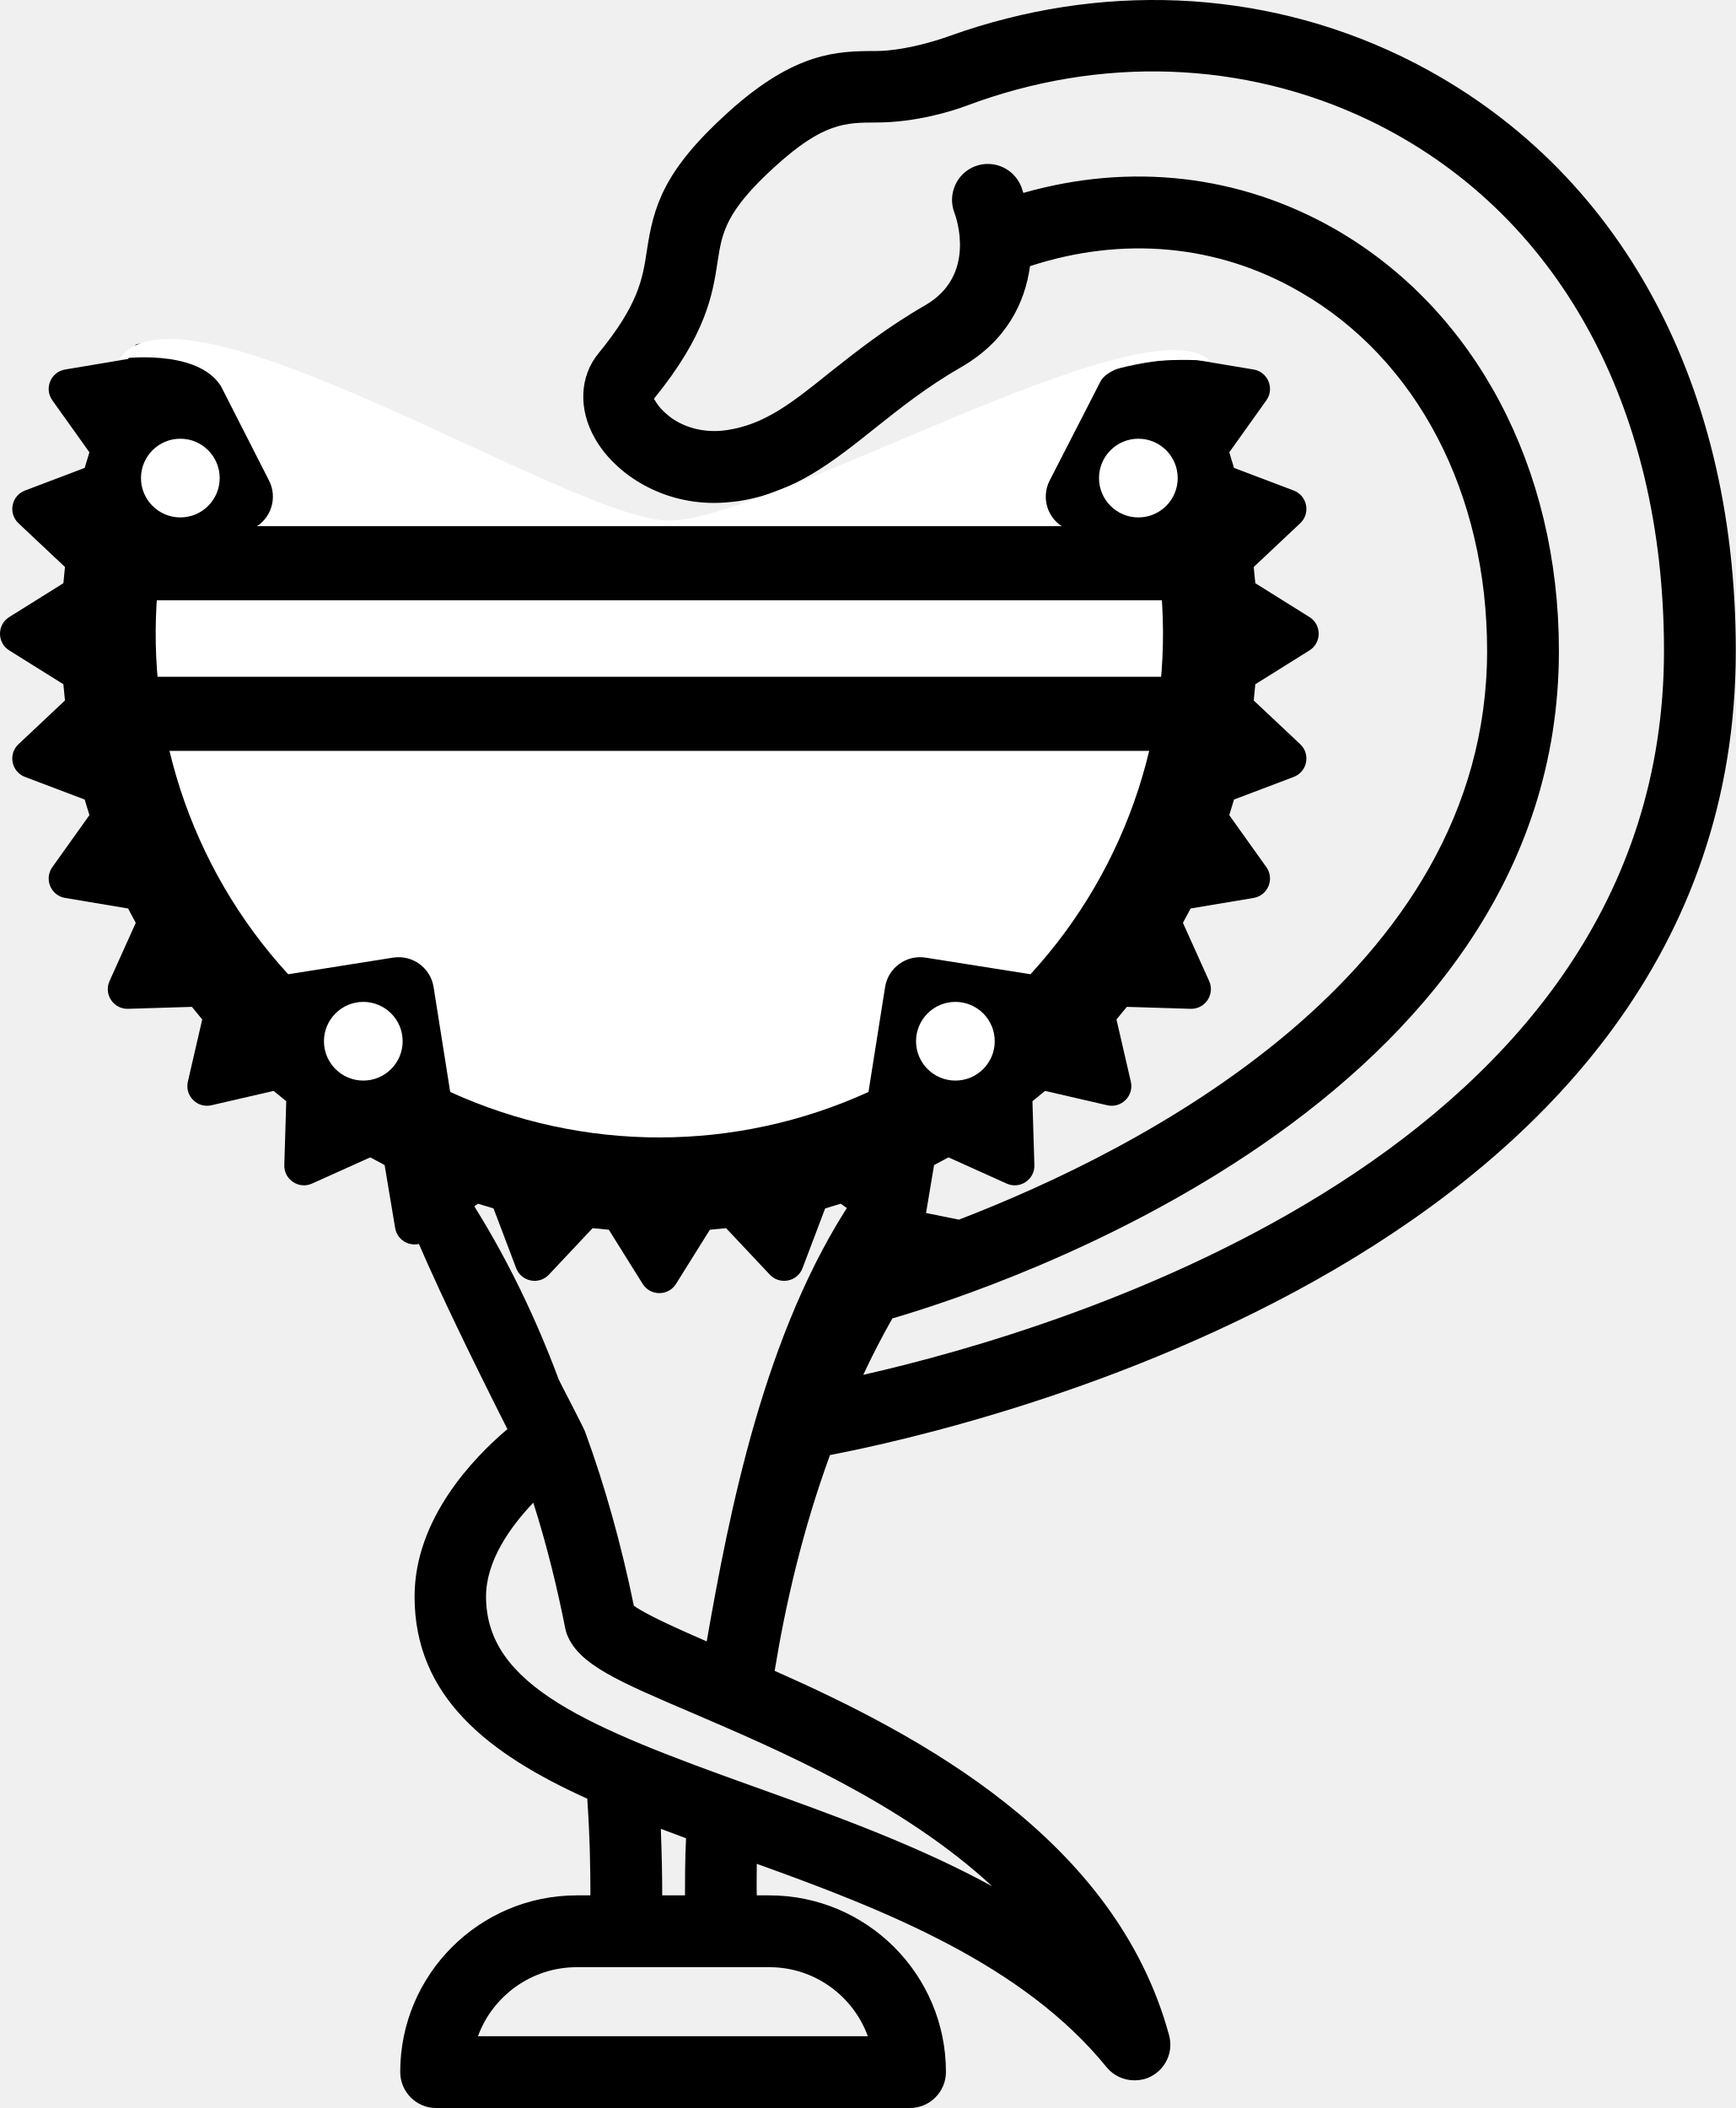
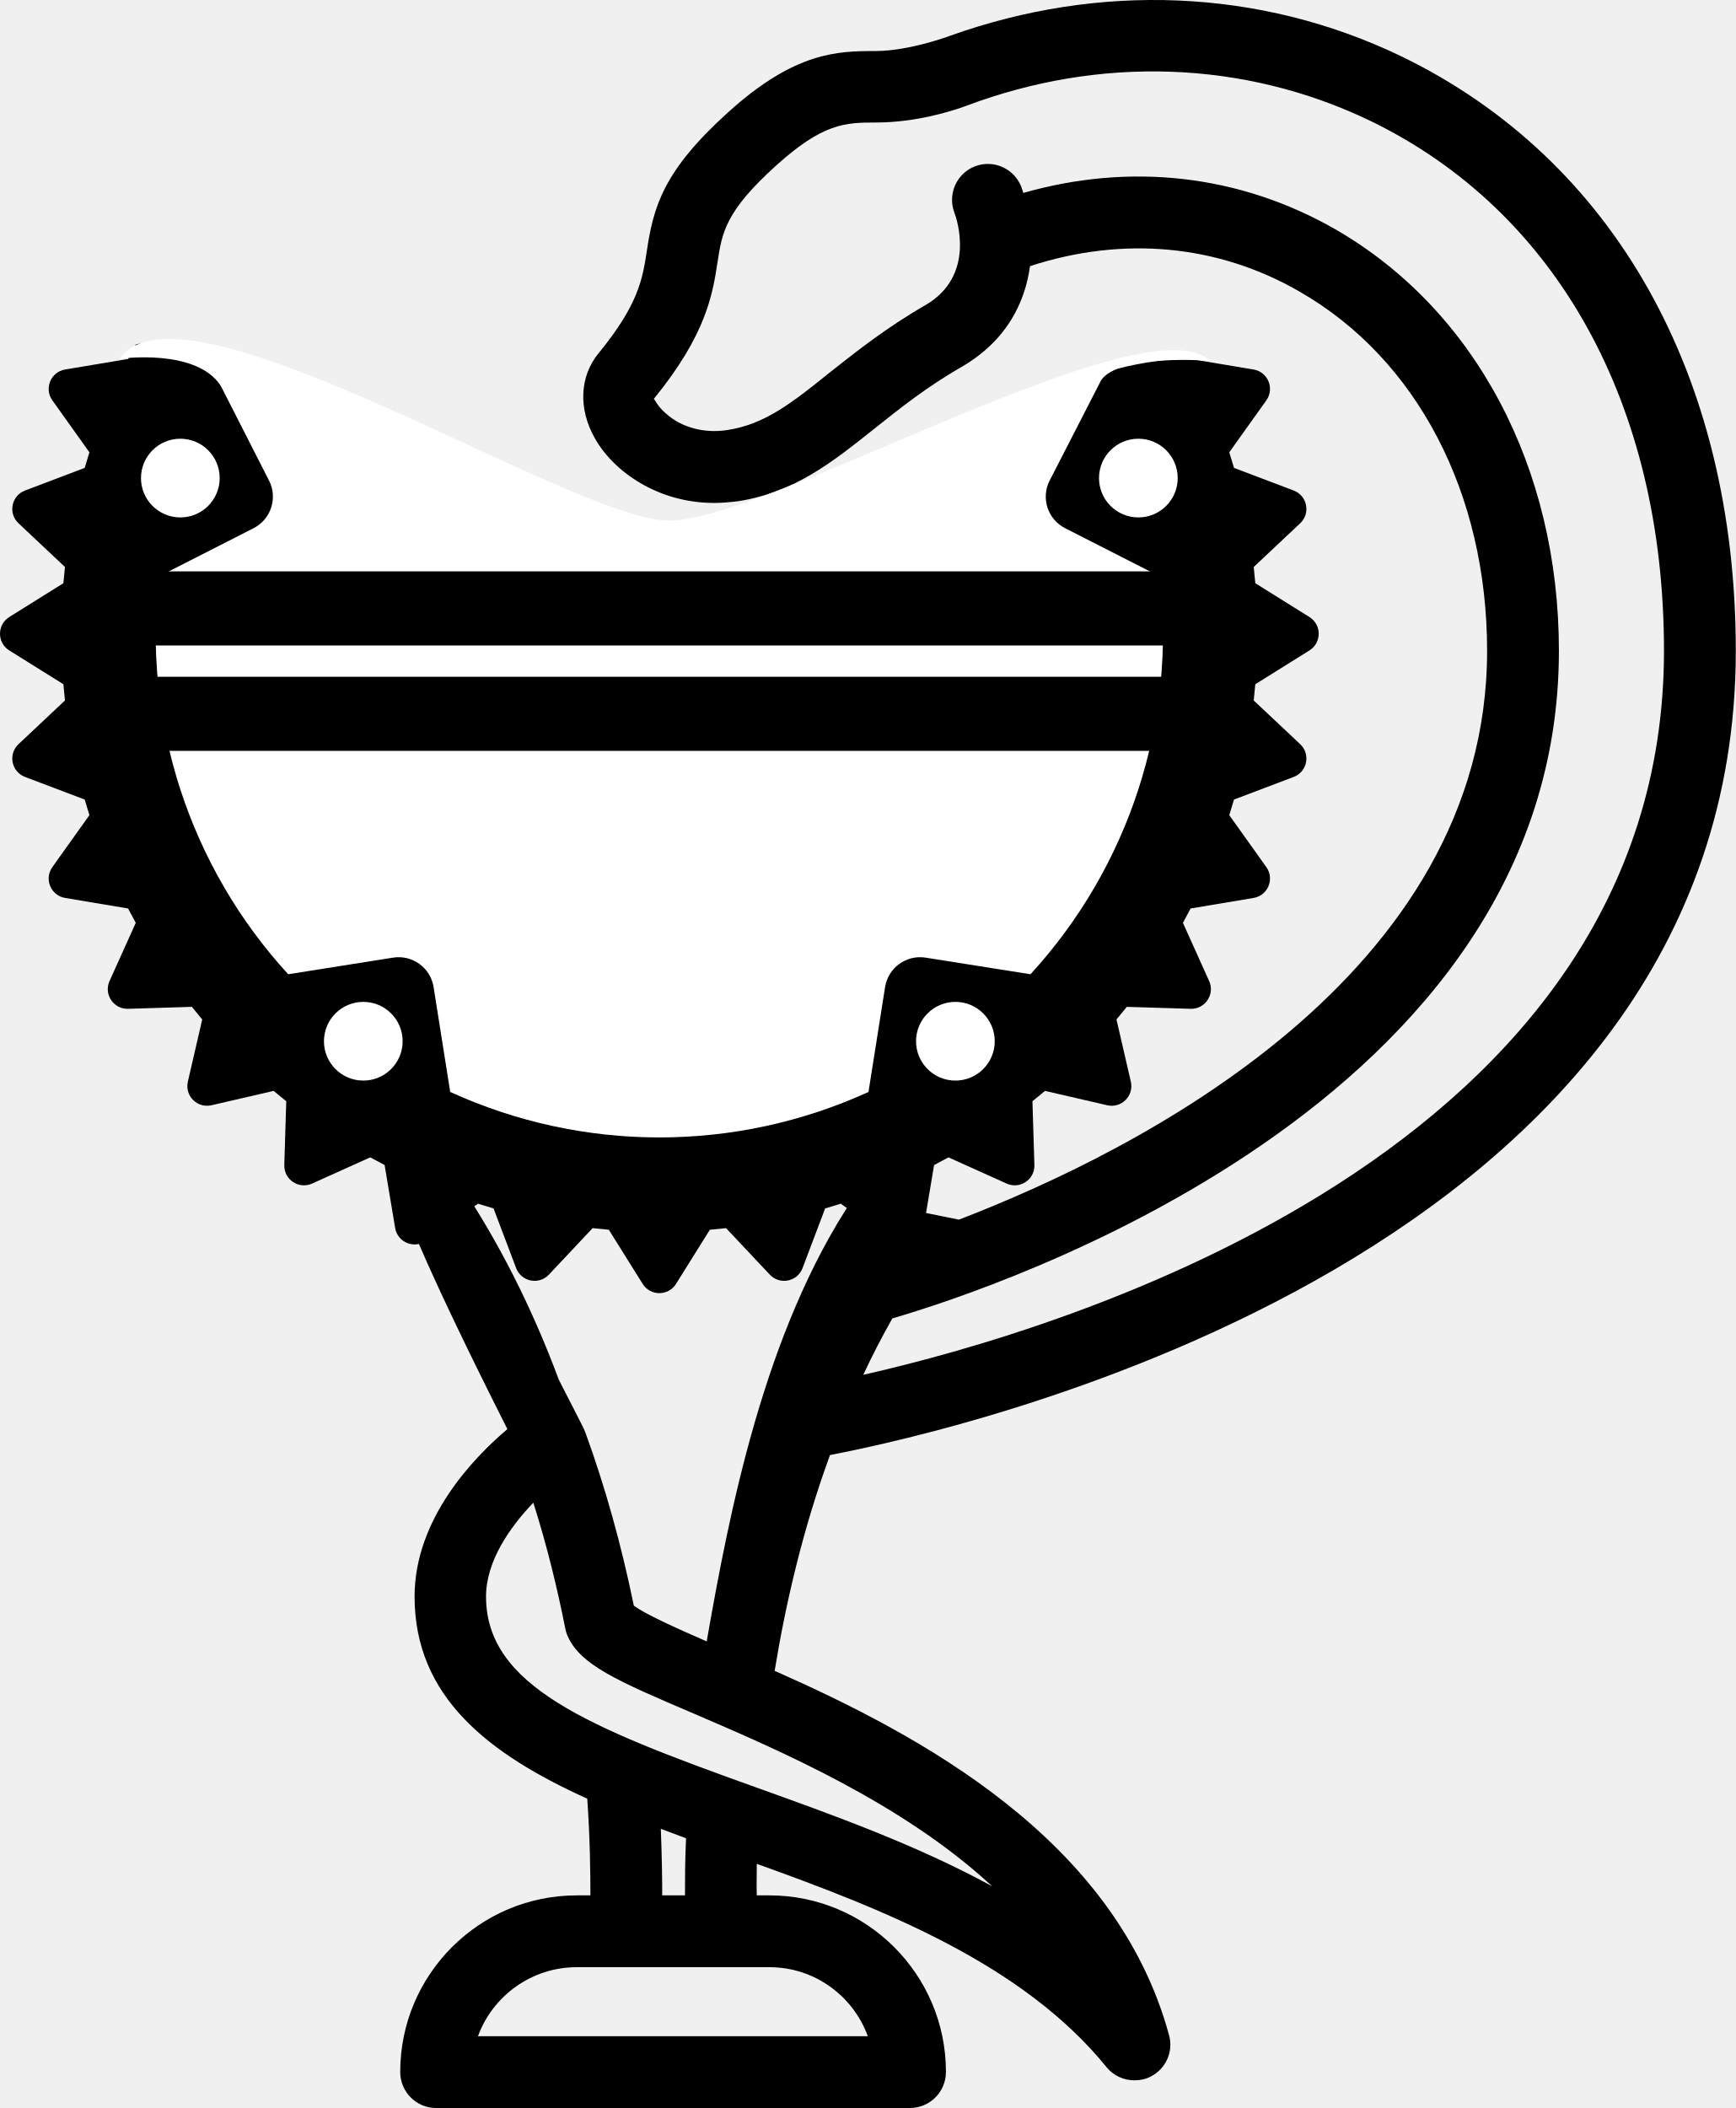
- <svg xmlns="http://www.w3.org/2000/svg" xml:space="preserve" width="460.987" height="559.789" version="1.1" style="clip-rule:evenodd;fill-rule:evenodd;image-rendering:optimizeQuality;shape-rendering:geometricPrecision;text-rendering:geometricPrecision" viewBox="0 0 4955.605 6015.736" enable-background="new 0 0 100 100" id="svg19">
+ <svg xmlns="http://www.w3.org/2000/svg" id="svg19" enable-background="new 0 0 100 100" viewBox="0 0 4955.605 6015.736" style="clip-rule:evenodd;fill-rule:evenodd;image-rendering:optimizeQuality;shape-rendering:geometricPrecision;text-rendering:geometricPrecision" version="1.1" height="559.789" width="460.987" xml:space="preserve">
  <defs id="defs12">
-     <style type="text/css" id="style10">
+     <style id="style10" type="text/css">
   
    .fil0 {fill:black}
   
  </style>
  </defs>
-   <g transform="translate(225.605,-1.26411)" id="Layer_x0020_1">
-     <g style="fill:#ff0000" id="_610692472">
-       <path style="fill:#000000" class="fil0" d="M 4730,1858 C 4730,1073 4382,455 3775,161 3370,-34 2911,-49 2488,102 c 0,0 -116,44 -215,44 -107,0 -229,2 -420,175 -185,167 -213,269 -232,396 -12,78 -23,152 -138,292 -54,66 -58,159 -10,243 53,94 179,184 340,184 22,0 45,-2 69,-5 162,-25 272,-114 390,-208 73,-58 148,-118 247,-175 130,-75 182,-185 196,-288 264,-86 535,-63 770,73 335,192 535,576 535,1025 0,929 -1003,1430 -1508,1624 l -301.724,-61 -441.811,9.015 -684.78,-55.343 -141.493,107.106 c 0,0 45.466,132.065 280.808,598.221 -97,82 -265,256 -265,478 0,286 210,449 493,577 8,116 9,211 9,276 h -39 c -278,0 -504,226 -504,504 0,57 46,103 102,103 h 1353 c 57,0 103,-46 103,-103 0,-278 -226,-504 -504,-504 h -36 c -1,-25 0,-56 0,-90 365,131 761,287 999,581 20,24 49,37 79,37 16,0 32,-3 47,-11 43,-22 65,-71 52,-118 -153,-561 -713,-857 -1126,-1040 31,-190 80,-403 158,-616 391,-75 2586,-571 2586,-2296 z m -505,0 C 4225,1335 3986,885 3587,655 3313,498 3001,464 2696,551 l -6,-18 c -21,-52 -79,-78 -132,-58 -52,20 -79,79 -59,132 7,18 62,180 -82,264 -113,65 -198,133 -273,192 -108,87 -186,149 -294,165 -64,10 -130,-7 -174,-47 -25,-21 -33,-42 -35,-42 150,-184 168,-299 182,-391 13,-84 22,-144 167,-275 134,-121 197,-123 285,-123 115,0 219,-33 259,-48 378,-142 790,-131 1152,43 533,258 839,810 839,1513 0,1429 -1712,1937 -2286,2067 25,-54 53,-108 83,-161 288,-84 1903,-610 1903,-1906 z M 1971,5616 c 129,0 239,82 281,197 H 1139 c 42,-115 153,-197 282,-197 z m -241,-205 h -65 c 0,-49 -1,-113 -4,-190 l 72,27 c -3,65 -3,120 -3,163 z m 877,-26 c -218,-119 -456,-204 -679,-284 -475,-170 -766,-288 -766,-543 0,-101 68,-198 135,-268 40,126 69,247 91,358 1,6 3,12 5,18 34,86 144,133 362,226 244,105 595,255 852,493 z m -815,-699 c -85,-37 -176,-78 -208,-102 -36,-175 -82,-340 -139,-496 -1,-6 -73.315,-144.328 -75.315,-149.328 -77,-207 -173,-396 -286,-564 171,58 425.465,64.795 615.465,64.795 190,0 511.125,-18.467 511.125,-18.467 C 1955.276,3802 1856,4321 1792,4686 Z" id="path15" />
+   <g id="Layer_x0020_1" transform="translate(225.605,-1.26411)">
+     <g id="_610692472" style="fill:#ff0000">
+       <path id="path15" d="M 4730,1858 C 4730,1073 4382,455 3775,161 3370,-34 2911,-49 2488,102 c 0,0 -116,44 -215,44 -107,0 -229,2 -420,175 -185,167 -213,269 -232,396 -12,78 -23,152 -138,292 -54,66 -58,159 -10,243 53,94 179,184 340,184 22,0 45,-2 69,-5 162,-25 272,-114 390,-208 73,-58 148,-118 247,-175 130,-75 182,-185 196,-288 264,-86 535,-63 770,73 335,192 535,576 535,1025 0,929 -1003,1430 -1508,1624 l -301.724,-61 -441.811,9.015 -684.78,-55.343 -141.493,107.106 c 0,0 45.466,132.065 280.808,598.221 -97,82 -265,256 -265,478 0,286 210,449 493,577 8,116 9,211 9,276 h -39 c -278,0 -504,226 -504,504 0,57 46,103 102,103 h 1353 c 57,0 103,-46 103,-103 0,-278 -226,-504 -504,-504 h -36 c -1,-25 0,-56 0,-90 365,131 761,287 999,581 20,24 49,37 79,37 16,0 32,-3 47,-11 43,-22 65,-71 52,-118 -153,-561 -713,-857 -1126,-1040 31,-190 80,-403 158,-616 391,-75 2586,-571 2586,-2296 z m -505,0 C 4225,1335 3986,885 3587,655 3313,498 3001,464 2696,551 l -6,-18 c -21,-52 -79,-78 -132,-58 -52,20 -79,79 -59,132 7,18 62,180 -82,264 -113,65 -198,133 -273,192 -108,87 -186,149 -294,165 -64,10 -130,-7 -174,-47 -25,-21 -33,-42 -35,-42 150,-184 168,-299 182,-391 13,-84 22,-144 167,-275 134,-121 197,-123 285,-123 115,0 219,-33 259,-48 378,-142 790,-131 1152,43 533,258 839,810 839,1513 0,1429 -1712,1937 -2286,2067 25,-54 53,-108 83,-161 288,-84 1903,-610 1903,-1906 z M 1971,5616 c 129,0 239,82 281,197 H 1139 c 42,-115 153,-197 282,-197 z m -241,-205 h -65 c 0,-49 -1,-113 -4,-190 l 72,27 c -3,65 -3,120 -3,163 z m 877,-26 c -218,-119 -456,-204 -679,-284 -475,-170 -766,-288 -766,-543 0,-101 68,-198 135,-268 40,126 69,247 91,358 1,6 3,12 5,18 34,86 144,133 362,226 244,105 595,255 852,493 z m -815,-699 c -85,-37 -176,-78 -208,-102 -36,-175 -82,-340 -139,-496 -1,-6 -73.315,-144.328 -75.315,-149.328 -77,-207 -173,-396 -286,-564 171,58 425.465,64.795 615.465,64.795 190,0 511.125,-18.467 511.125,-18.467 C 1955.276,3802 1856,4321 1792,4686 Z" class="fil0" style="fill:#000000" />
    </g>
  </g>
-   <g transform="matrix(29.86225,0,0,29.86225,6111.551,-16652.833)" id="use38790" style="clip-rule:evenodd;fill-rule:evenodd;stroke-linejoin:round;stroke-miterlimit:1.414" />
-   <g style="clip-rule:evenodd;fill-rule:evenodd;stroke-linejoin:round;stroke-miterlimit:1.414;image-rendering:optimizeQuality;shape-rendering:geometricPrecision;text-rendering:geometricPrecision" id="g281-2" transform="matrix(4.565272,0,0,4.565272,4916.694,-125.7489)">
-     <path style="fill:#000000;fill-opacity:1;stroke:none;stroke-width:2.778;stroke-linecap:round" d="m -633.06,796.297 -21.153,33.852 c -4.819,7.712 -16.049,7.712 -20.868,0 l -21.153,-33.852 c -3.385,-0.287 -6.765,-0.62 -10.141,-0.999 l -27.351,29.075 c -6.231,6.623 -17.246,4.432 -20.467,-4.071 l -14.143,-37.329 c -3.264,-0.942 -6.514,-1.928 -9.751,-2.958 l -32.498,23.181 c -7.403,5.281 -17.779,0.983 -19.28,-7.986 l -6.588,-39.371 c -3.017,-1.56 -6.013,-3.162 -8.987,-4.804 l -36.396,16.395 c -8.291,3.735 -17.629,-2.505 -17.351,-11.594 l 1.219,-39.9 c -2.655,-2.119 -5.281,-4.274 -7.877,-6.464 l -38.895,8.98 c -8.86,2.045 -16.801,-5.896 -14.756,-14.756 l 8.98,-38.895 c -2.191,-2.596 -4.346,-5.222 -6.465,-7.877 l -39.899,1.219 c -9.089,0.278 -15.329,-9.06 -11.594,-17.351 l 16.395,-36.396 c -1.642,-2.974 -3.243,-5.969 -4.804,-8.987 l -39.371,-6.589 c -8.969,-1.501 -13.266,-11.877 -7.986,-19.28 l 23.18,-32.498 c -1.03,-3.237 -2.016,-6.488 -2.958,-9.751 l -37.329,-14.143 c -8.504,-3.222 -10.694,-14.237 -4.071,-20.467 l 29.075,-27.351 c -0.379,-3.376 -0.712,-6.756 -0.999,-10.141 l -33.852,-21.153 c -7.712,-4.819 -7.712,-16.049 0,-20.868 l 33.852,-21.153 c 0.287,-3.385 0.62,-6.766 0.999,-10.141 l -29.075,-27.351 c -6.623,-6.231 -4.432,-17.245 4.071,-20.467 l 37.329,-14.143 c 0.942,-3.264 1.928,-6.514 2.958,-9.751 L -1044.24,277.664 c -5.28,-7.403 -0.983,-17.779 7.986,-19.28 l 39.371,-6.588 c 1.56,-3.017 3.162,-6.013 4.804,-8.987 39.983,-14.131 336.053,164.671 336.053,164.671 0,0 212.069,-157.615 323.616,-155.684 l 39.371,6.588 c 8.969,1.501 13.266,11.877 7.986,19.28 l -23.181,32.498 c 1.03,3.237 2.016,6.488 2.958,9.751 l 37.329,14.143 c 8.504,3.222 10.695,14.237 4.071,20.467 l -29.075,27.351 c 0.379,3.376 0.712,6.756 0.999,10.141 l 33.852,21.153 c 7.711,4.819 7.711,16.049 0,20.868 l -33.852,21.153 c -0.287,3.385 -0.62,6.766 -0.999,10.141 l 29.075,27.351 c 6.623,6.231 4.432,17.246 -4.071,20.467 l -37.329,14.143 c -0.942,3.264 -1.928,6.514 -2.958,9.751 l 23.181,32.498 c 5.281,7.403 0.983,17.779 -7.986,19.28 l -39.371,6.589 c -1.56,3.017 -3.162,6.013 -4.804,8.987 l 16.395,36.396 c 3.735,8.291 -2.505,17.629 -11.594,17.351 l -39.899,-1.219 c -2.119,2.655 -4.274,5.281 -6.465,7.877 l 8.98,38.895 c 2.045,8.86 -5.896,16.801 -14.756,14.756 l -38.895,-8.98 c -2.596,2.19 -5.222,4.345 -7.877,6.464 l 1.219,39.9 c 0.278,9.089 -9.06,15.329 -17.351,11.594 l -36.396,-16.395 c -2.974,1.642 -5.97,3.243 -8.987,4.804 l -6.588,39.371 c -1.501,8.969 -11.877,13.266 -19.28,7.986 l -32.498,-23.181 c -3.237,1.03 -6.488,2.016 -9.751,2.958 l -14.143,37.329 c -3.222,8.504 -14.237,10.695 -20.467,4.071 l -27.351,-29.075 c -3.376,0.379 -6.756,0.712 -10.141,0.999 z" id="path38804-1" />
-     <path style="fill:#ffffff;fill-opacity:1;stroke:none;stroke-width:2.778;stroke-linecap:round" d="m -825.176,678.422 a 24.607,24.607 0 1 0 -49.214,0 24.607,24.607 0 0 0 49.214,0 z" id="path38796-9" />
-     <path style="fill:#ffffff;fill-opacity:1;stroke:none;stroke-width:2.778;stroke-linecap:round" d="m -454.904,678.422 a 24.607,24.607 0 1 0 -49.214,0 24.607,24.607 0 0 0 49.214,0 z" id="path38798-6" />
-     <path style="fill:#ffffff;fill-opacity:1;stroke:none;stroke-width:2.778;stroke-linecap:round" d="m -533.862,710.139 10.388,-65.586 c 1.913,-12.081 13.258,-20.323 25.338,-18.409 l 65.585,10.388 c 61.729,-67.286 91.22,-158.05 80.83,-248.769 l -59.166,-30.146 c -10.898,-5.553 -15.262,-18.905 -9.678,-29.787 l 32.194,-62.74 c 11.338,-16.683 68.135,-12.126 68.135,-12.126 -39.852,-38.511 -277.192,100.695 -338.83,99.899 -61.637,-0.796 -303.841,-158.046 -343.122,-101.165 0,0 48.022,-6.923 63.311,16.966 l 30.146,59.166 c 5.553,10.898 1.22,24.234 -9.678,29.787 l -59.166,30.146 c -10.39,90.719 19.101,181.483 80.83,248.769 l 65.585,-10.388 c 12.081,-1.913 23.425,6.329 25.338,18.409 l 10.388,65.586 c 83.068,37.915 178.503,37.915 261.571,0 z" id="path38802-0" />
-     <rect y="356.347" x="-994.9" height="46.335" width="660.991" id="rect306-0" style="clip-rule:evenodd;fill:#000000;fill-rule:evenodd;stroke-width:2.179;image-rendering:optimizeQuality;shape-rendering:geometricPrecision;text-rendering:geometricPrecision" />
-     <path style="fill:#ffffff;fill-opacity:1;stroke:none;stroke-width:2.778;stroke-linecap:round" d="m -340.483,326.271 a 24.607,24.607 0 1 0 -49.215,0 24.607,24.607 0 0 0 49.215,0 z" id="path38800-2" />
-     <path style="fill:#ffffff;fill-opacity:1;stroke:none;stroke-width:2.778;stroke-linecap:round" d="m -939.597,326.271 a 24.607,24.607 0 1 0 -49.214,0 24.607,24.607 0 0 0 49.214,0 z" id="path38794-8" />
-     <rect style="clip-rule:evenodd;fill:#000000;fill-rule:evenodd;stroke-width:2.179;stroke-linejoin:round;stroke-miterlimit:1.414;image-rendering:optimizeQuality;shape-rendering:geometricPrecision;text-rendering:geometricPrecision" id="rect306-6-6" width="660.991" height="46.335" x="-994.322" y="450.517" />
+   <g style="clip-rule:evenodd;fill-rule:evenodd;stroke-linejoin:round;stroke-miterlimit:1.414" id="use38790" transform="matrix(29.86225,0,0,29.86225,6111.551,-16652.833)" />
+   <g transform="matrix(4.565272,0,0,4.565272,4916.694,-125.7489)" id="g281-2" style="clip-rule:evenodd;fill-rule:evenodd;stroke-linejoin:round;stroke-miterlimit:1.414;image-rendering:optimizeQuality;shape-rendering:geometricPrecision;text-rendering:geometricPrecision">
+     <path id="path38804-1" d="m -633.06,796.297 -21.153,33.852 c -4.819,7.712 -16.049,7.712 -20.868,0 l -21.153,-33.852 c -3.385,-0.287 -6.765,-0.62 -10.141,-0.999 l -27.351,29.075 c -6.231,6.623 -17.246,4.432 -20.467,-4.071 l -14.143,-37.329 c -3.264,-0.942 -6.514,-1.928 -9.751,-2.958 l -32.498,23.181 c -7.403,5.281 -17.779,0.983 -19.28,-7.986 l -6.588,-39.371 c -3.017,-1.56 -6.013,-3.162 -8.987,-4.804 l -36.396,16.395 c -8.291,3.735 -17.629,-2.505 -17.351,-11.594 l 1.219,-39.9 c -2.655,-2.119 -5.281,-4.274 -7.877,-6.464 l -38.895,8.98 c -8.86,2.045 -16.801,-5.896 -14.756,-14.756 l 8.98,-38.895 c -2.191,-2.596 -4.346,-5.222 -6.465,-7.877 l -39.899,1.219 c -9.089,0.278 -15.329,-9.06 -11.594,-17.351 l 16.395,-36.396 c -1.642,-2.974 -3.243,-5.969 -4.804,-8.987 l -39.371,-6.589 c -8.969,-1.501 -13.266,-11.877 -7.986,-19.28 l 23.18,-32.498 c -1.03,-3.237 -2.016,-6.488 -2.958,-9.751 l -37.329,-14.143 c -8.504,-3.222 -10.694,-14.237 -4.071,-20.467 l 29.075,-27.351 c -0.379,-3.376 -0.712,-6.756 -0.999,-10.141 l -33.852,-21.153 c -7.712,-4.819 -7.712,-16.049 0,-20.868 l 33.852,-21.153 c 0.287,-3.385 0.62,-6.766 0.999,-10.141 l -29.075,-27.351 c -6.623,-6.231 -4.432,-17.245 4.071,-20.467 l 37.329,-14.143 c 0.942,-3.264 1.928,-6.514 2.958,-9.751 L -1044.24,277.664 c -5.28,-7.403 -0.983,-17.779 7.986,-19.28 l 39.371,-6.588 c 1.56,-3.017 3.162,-6.013 4.804,-8.987 39.983,-14.131 336.053,164.671 336.053,164.671 0,0 212.069,-157.615 323.616,-155.684 l 39.371,6.588 c 8.969,1.501 13.266,11.877 7.986,19.28 l -23.181,32.498 c 1.03,3.237 2.016,6.488 2.958,9.751 l 37.329,14.143 c 8.504,3.222 10.695,14.237 4.071,20.467 l -29.075,27.351 c 0.379,3.376 0.712,6.756 0.999,10.141 l 33.852,21.153 c 7.711,4.819 7.711,16.049 0,20.868 l -33.852,21.153 c -0.287,3.385 -0.62,6.766 -0.999,10.141 l 29.075,27.351 c 6.623,6.231 4.432,17.246 -4.071,20.467 l -37.329,14.143 c -0.942,3.264 -1.928,6.514 -2.958,9.751 l 23.181,32.498 c 5.281,7.403 0.983,17.779 -7.986,19.28 l -39.371,6.589 c -1.56,3.017 -3.162,6.013 -4.804,8.987 l 16.395,36.396 c 3.735,8.291 -2.505,17.629 -11.594,17.351 l -39.899,-1.219 c -2.119,2.655 -4.274,5.281 -6.465,7.877 l 8.98,38.895 c 2.045,8.86 -5.896,16.801 -14.756,14.756 l -38.895,-8.98 c -2.596,2.19 -5.222,4.345 -7.877,6.464 l 1.219,39.9 c 0.278,9.089 -9.06,15.329 -17.351,11.594 l -36.396,-16.395 c -2.974,1.642 -5.97,3.243 -8.987,4.804 l -6.588,39.371 c -1.501,8.969 -11.877,13.266 -19.28,7.986 l -32.498,-23.181 c -3.237,1.03 -6.488,2.016 -9.751,2.958 l -14.143,37.329 c -3.222,8.504 -14.237,10.695 -20.467,4.071 l -27.351,-29.075 c -3.376,0.379 -6.756,0.712 -10.141,0.999 z" style="fill:#000000;fill-opacity:1;stroke:none;stroke-width:2.778;stroke-linecap:round" />
+     <path id="path38796-9" d="m -825.176,678.422 a 24.607,24.607 0 1 0 -49.214,0 24.607,24.607 0 0 0 49.214,0 z" style="fill:#ffffff;fill-opacity:1;stroke:none;stroke-width:2.778;stroke-linecap:round" />
+     <path id="path38798-6" d="m -454.904,678.422 a 24.607,24.607 0 1 0 -49.214,0 24.607,24.607 0 0 0 49.214,0 z" style="fill:#ffffff;fill-opacity:1;stroke:none;stroke-width:2.778;stroke-linecap:round" />
+     <path id="path38802-0" d="m -533.862,710.139 10.388,-65.586 c 1.913,-12.081 13.258,-20.323 25.338,-18.409 l 65.585,10.388 c 61.729,-67.286 91.22,-158.05 80.83,-248.769 l -59.166,-30.146 c -10.898,-5.553 -15.262,-18.905 -9.678,-29.787 l 32.194,-62.74 c 11.338,-16.683 68.135,-12.126 68.135,-12.126 -39.852,-38.511 -277.192,100.695 -338.83,99.899 -61.637,-0.796 -303.841,-158.046 -343.122,-101.165 0,0 48.022,-6.923 63.311,16.966 l 30.146,59.166 c 5.553,10.898 1.22,24.234 -9.678,29.787 l -59.166,30.146 c -10.39,90.719 19.101,181.483 80.83,248.769 l 65.585,-10.388 c 12.081,-1.913 23.425,6.329 25.338,18.409 l 10.388,65.586 c 83.068,37.915 178.503,37.915 261.571,0 z" style="fill:#ffffff;fill-opacity:1;stroke:none;stroke-width:2.778;stroke-linecap:round" />
+     <rect style="clip-rule:evenodd;fill:#000000;fill-rule:evenodd;stroke-width:2.179;image-rendering:optimizeQuality;shape-rendering:geometricPrecision;text-rendering:geometricPrecision" id="rect306-0" width="660.991" height="46.335" x="-994.9" y="384.604" />
+     <path id="path38800-2" d="m -340.483,326.271 a 24.607,24.607 0 1 0 -49.215,0 24.607,24.607 0 0 0 49.215,0 z" style="fill:#ffffff;fill-opacity:1;stroke:none;stroke-width:2.778;stroke-linecap:round" />
+     <path id="path38794-8" d="m -939.597,326.271 a 24.607,24.607 0 1 0 -49.214,0 24.607,24.607 0 0 0 49.214,0 z" style="fill:#ffffff;fill-opacity:1;stroke:none;stroke-width:2.778;stroke-linecap:round" />
+     <rect y="450.517" x="-994.322" height="46.335" width="660.991" id="rect306-6-6" style="clip-rule:evenodd;fill:#000000;fill-rule:evenodd;stroke-width:2.179;stroke-linejoin:round;stroke-miterlimit:1.414;image-rendering:optimizeQuality;shape-rendering:geometricPrecision;text-rendering:geometricPrecision" />
  </g>
</svg>
